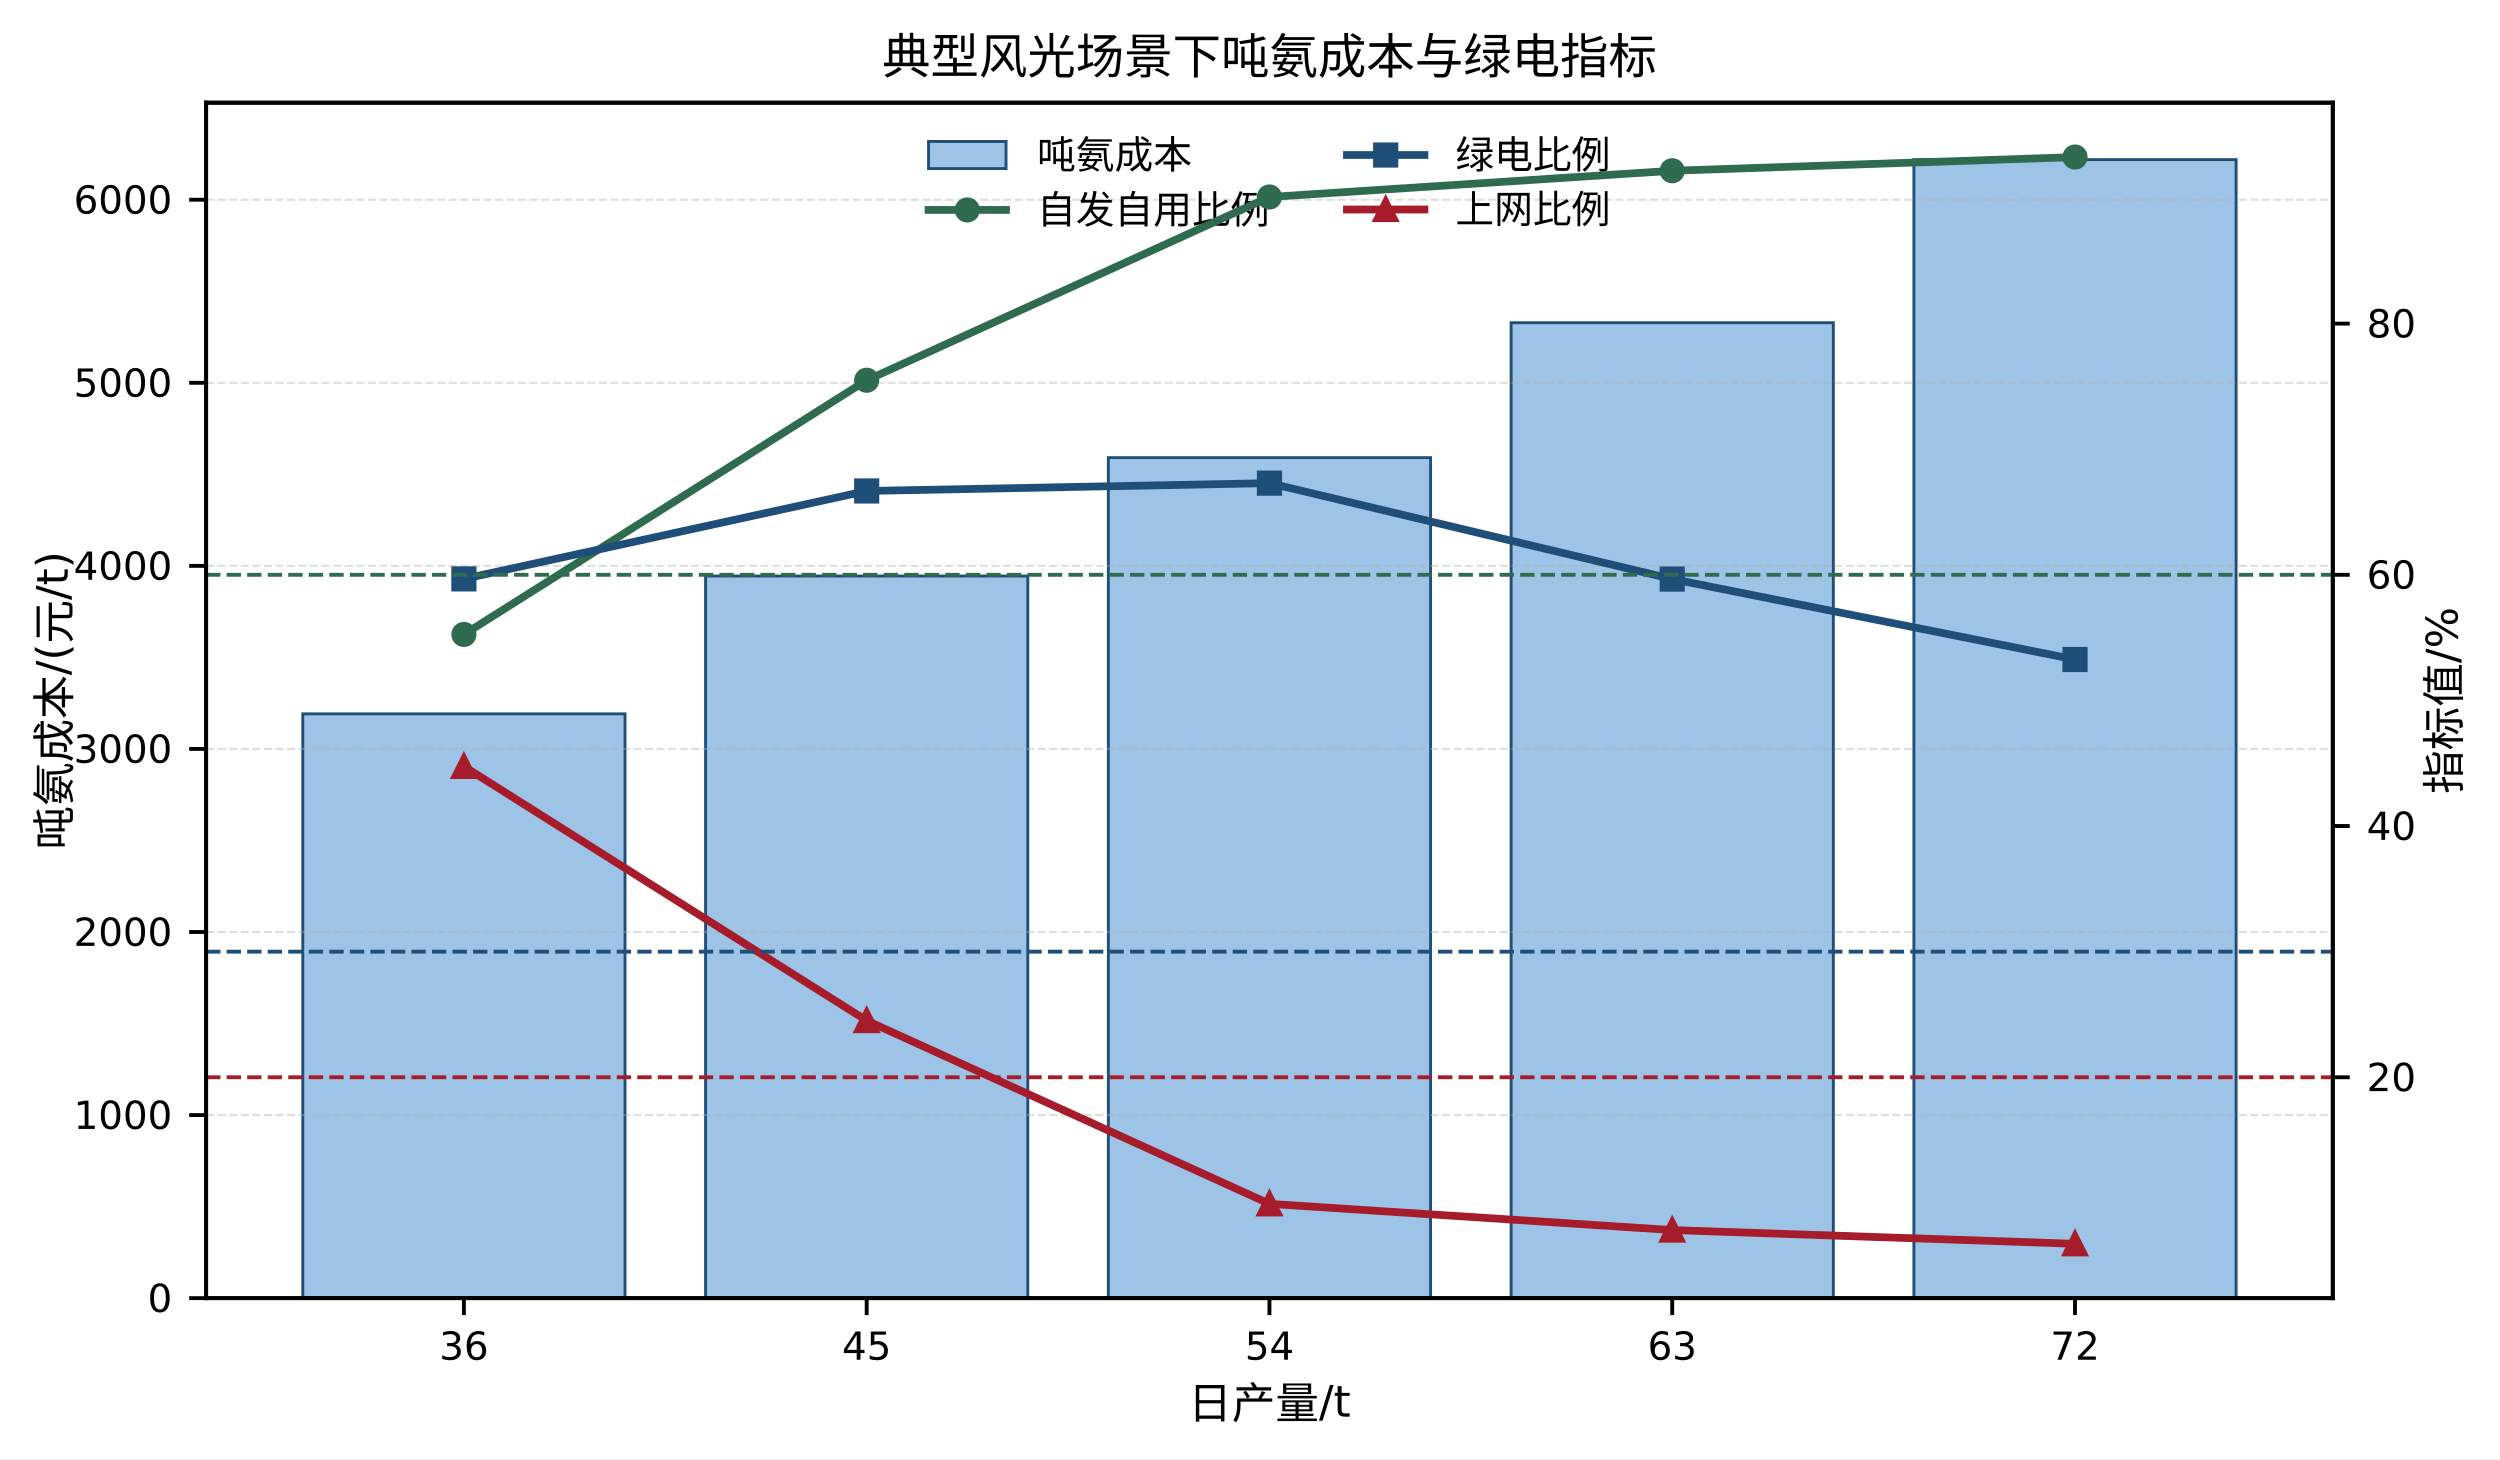
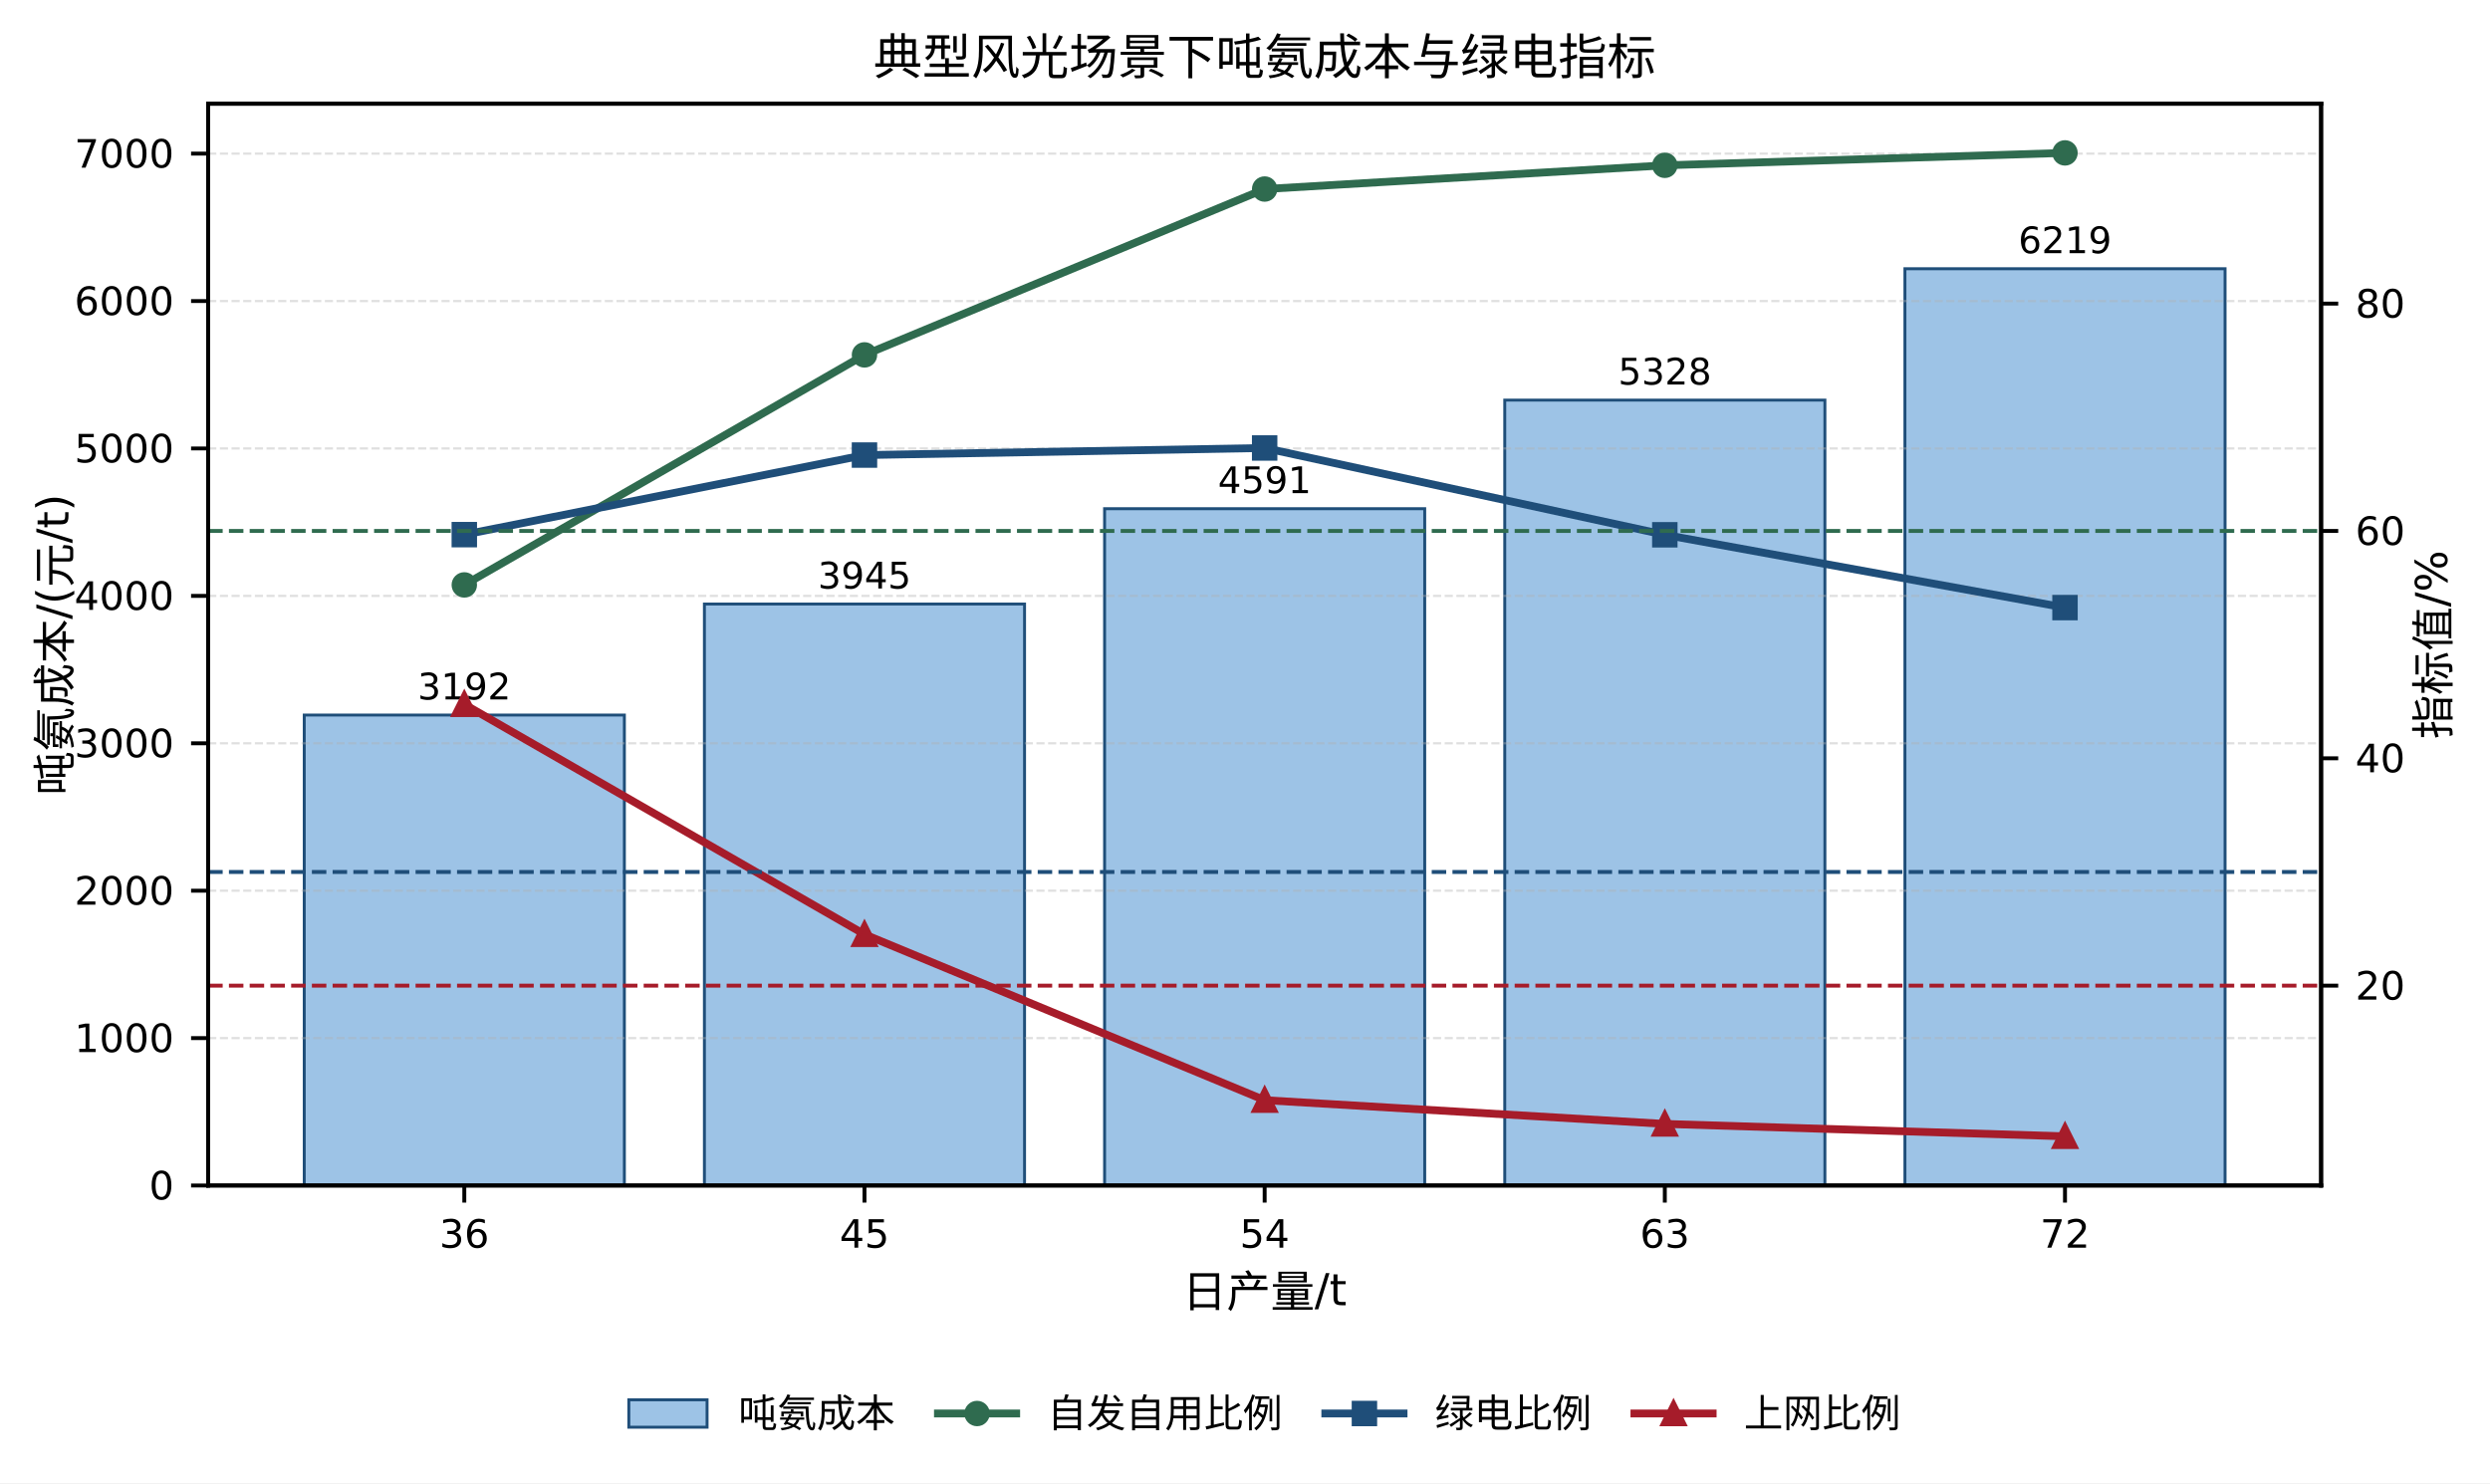
- <svg xmlns="http://www.w3.org/2000/svg" xmlns:xlink="http://www.w3.org/1999/xlink" width="516.275pt" height="301.327pt" viewBox="0 0 516.275 301.327" version="1.1">
+ <svg xmlns="http://www.w3.org/2000/svg" xmlns:xlink="http://www.w3.org/1999/xlink" width="509.099pt" height="303.242pt" viewBox="0 0 509.099 303.242" version="1.1">
  <defs>
    <style type="text/css">*{stroke-linejoin: round; stroke-linecap: butt}</style>
  </defs>
  <g id="figure_1">
    <g id="patch_1">
-       <path d="M 0 301.327  L 516.275 301.327  L 516.275 0  L 0 0  z " style="fill: #ffffff" />
+       <path d="M 0 303.242  L 509.099 303.242  L 509.099 0  L 0 0  z " style="fill: #ffffff" />
    </g>
    <g id="axes_1">
      <g id="patch_2">
-         <path d="M 42.567 268.08  L 481.743 268.08  L 481.743 21.208  L 42.567 21.208  z " style="fill: #ffffff" />
+         <path d="M 42.567 242.392  L 474.567 242.392  L 474.567 21.208  L 42.567 21.208  z " style="fill: #ffffff" />
      </g>
      <g id="patch_3">
-         <path d="M 62.53 268.08  L 129.072 268.08  L 129.072 147.418  L 62.53 147.418  z " clip-path="url(#p5c64883c56)" style="fill: #9dc3e6; stroke: #1f4e79; stroke-width: 0.6; stroke-linejoin: miter" />
+         <path d="M 62.204 242.392  L 127.658 242.392  L 127.658 146.195  L 62.204 146.195  z " clip-path="url(#pc3d837bdcd)" style="fill: #9dc3e6; stroke: #1f4e79; stroke-width: 0.6; stroke-linejoin: miter" />
      </g>
      <g id="patch_4">
-         <path d="M 145.707 268.08  L 212.249 268.08  L 212.249 118.955  L 145.707 118.955  z " clip-path="url(#p5c64883c56)" style="fill: #9dc3e6; stroke: #1f4e79; stroke-width: 0.6; stroke-linejoin: miter" />
+         <path d="M 144.022 242.392  L 209.476 242.392  L 209.476 123.504  L 144.022 123.504  z " clip-path="url(#pc3d837bdcd)" style="fill: #9dc3e6; stroke: #1f4e79; stroke-width: 0.6; stroke-linejoin: miter" />
      </g>
      <g id="patch_5">
-         <path d="M 228.884 268.08  L 295.426 268.08  L 295.426 94.506  L 228.884 94.506  z " clip-path="url(#p5c64883c56)" style="fill: #9dc3e6; stroke: #1f4e79; stroke-width: 0.6; stroke-linejoin: miter" />
+         <path d="M 225.84 242.392  L 291.294 242.392  L 291.294 104.011  L 225.84 104.011  z " clip-path="url(#pc3d837bdcd)" style="fill: #9dc3e6; stroke: #1f4e79; stroke-width: 0.6; stroke-linejoin: miter" />
      </g>
      <g id="patch_6">
-         <path d="M 312.061 268.08  L 378.603 268.08  L 378.603 66.651  L 312.061 66.651  z " clip-path="url(#p5c64883c56)" style="fill: #9dc3e6; stroke: #1f4e79; stroke-width: 0.6; stroke-linejoin: miter" />
+         <path d="M 307.658 242.392  L 373.113 242.392  L 373.113 81.805  L 307.658 81.805  z " clip-path="url(#pc3d837bdcd)" style="fill: #9dc3e6; stroke: #1f4e79; stroke-width: 0.6; stroke-linejoin: miter" />
      </g>
      <g id="patch_7">
-         <path d="M 395.239 268.08  L 461.78 268.08  L 461.78 32.964  L 395.239 32.964  z " clip-path="url(#p5c64883c56)" style="fill: #9dc3e6; stroke: #1f4e79; stroke-width: 0.6; stroke-linejoin: miter" />
+         <path d="M 389.476 242.392  L 454.931 242.392  L 454.931 54.948  L 389.476 54.948  z " clip-path="url(#pc3d837bdcd)" style="fill: #9dc3e6; stroke: #1f4e79; stroke-width: 0.6; stroke-linejoin: miter" />
      </g>
      <g id="matplotlib.axis_1">
        <g id="xtick_1">
          <g id="line2d_1">
            <defs>
-               <path id="m7f24185986" d="M 0 0  L 0 3.5  " style="stroke: #000000; stroke-width: 0.8" />
+               <path id="m5c8bd646f1" d="M 0 0  L 0 3.5  " style="stroke: #000000; stroke-width: 0.8" />
            </defs>
            <g>
-               <use xlink:href="#m7f24185986" x="95.801" y="268.08" style="stroke: #000000; stroke-width: 0.8" />
+               <use xlink:href="#m5c8bd646f1" x="94.931" y="242.392" style="stroke: #000000; stroke-width: 0.8" />
            </g>
          </g>
          <g id="text_1">
-             <text style="font-size: 8px; font-family: 'SimSun', 'Microsoft YaHei', 'SimHei', 'Arial Unicode MS', 'DejaVu Sans', sans-serif; text-anchor: middle" x="95.801" y="280.798" transform="rotate(-0 95.80062 280.7984)">36</text>
+             <text style="font-size: 8px; font-family: 'SimSun', 'Microsoft YaHei', 'SimHei', 'Arial Unicode MS', 'DejaVu Sans', sans-serif; text-anchor: middle" x="94.931" y="255.111" transform="rotate(-0 94.93082 255.1106)">36</text>
          </g>
        </g>
        <g id="xtick_2">
          <g id="line2d_2">
            <g>
-               <use xlink:href="#m7f24185986" x="178.978" y="268.08" style="stroke: #000000; stroke-width: 0.8" />
+               <use xlink:href="#m5c8bd646f1" x="176.749" y="242.392" style="stroke: #000000; stroke-width: 0.8" />
            </g>
          </g>
          <g id="text_2">
-             <text style="font-size: 8px; font-family: 'SimSun', 'Microsoft YaHei', 'SimHei', 'Arial Unicode MS', 'DejaVu Sans', sans-serif; text-anchor: middle" x="178.978" y="280.798" transform="rotate(-0 178.9778 280.7984)">45</text>
+             <text style="font-size: 8px; font-family: 'SimSun', 'Microsoft YaHei', 'SimHei', 'Arial Unicode MS', 'DejaVu Sans', sans-serif; text-anchor: middle" x="176.749" y="255.111" transform="rotate(-0 176.749 255.1106)">45</text>
          </g>
        </g>
        <g id="xtick_3">
          <g id="line2d_3">
            <g>
-               <use xlink:href="#m7f24185986" x="262.155" y="268.08" style="stroke: #000000; stroke-width: 0.8" />
+               <use xlink:href="#m5c8bd646f1" x="258.567" y="242.392" style="stroke: #000000; stroke-width: 0.8" />
            </g>
          </g>
          <g id="text_3">
-             <text style="font-size: 8px; font-family: 'SimSun', 'Microsoft YaHei', 'SimHei', 'Arial Unicode MS', 'DejaVu Sans', sans-serif; text-anchor: middle" x="262.155" y="280.798" transform="rotate(-0 262.1551 280.7984)">54</text>
+             <text style="font-size: 8px; font-family: 'SimSun', 'Microsoft YaHei', 'SimHei', 'Arial Unicode MS', 'DejaVu Sans', sans-serif; text-anchor: middle" x="258.567" y="255.111" transform="rotate(-0 258.5672 255.1106)">54</text>
          </g>
        </g>
        <g id="xtick_4">
          <g id="line2d_4">
            <g>
-               <use xlink:href="#m7f24185986" x="345.332" y="268.08" style="stroke: #000000; stroke-width: 0.8" />
+               <use xlink:href="#m5c8bd646f1" x="340.385" y="242.392" style="stroke: #000000; stroke-width: 0.8" />
            </g>
          </g>
          <g id="text_4">
-             <text style="font-size: 8px; font-family: 'SimSun', 'Microsoft YaHei', 'SimHei', 'Arial Unicode MS', 'DejaVu Sans', sans-serif; text-anchor: middle" x="345.332" y="280.798" transform="rotate(-0 345.3323 280.7984)">63</text>
+             <text style="font-size: 8px; font-family: 'SimSun', 'Microsoft YaHei', 'SimHei', 'Arial Unicode MS', 'DejaVu Sans', sans-serif; text-anchor: middle" x="340.385" y="255.111" transform="rotate(-0 340.3854 255.1106)">63</text>
          </g>
        </g>
        <g id="xtick_5">
          <g id="line2d_5">
            <g>
-               <use xlink:href="#m7f24185986" x="428.51" y="268.08" style="stroke: #000000; stroke-width: 0.8" />
+               <use xlink:href="#m5c8bd646f1" x="422.204" y="242.392" style="stroke: #000000; stroke-width: 0.8" />
            </g>
          </g>
          <g id="text_5">
-             <text style="font-size: 8px; font-family: 'SimSun', 'Microsoft YaHei', 'SimHei', 'Arial Unicode MS', 'DejaVu Sans', sans-serif; text-anchor: middle" x="428.51" y="280.798" transform="rotate(-0 428.5095 280.7984)">72</text>
+             <text style="font-size: 8px; font-family: 'SimSun', 'Microsoft YaHei', 'SimHei', 'Arial Unicode MS', 'DejaVu Sans', sans-serif; text-anchor: middle" x="422.204" y="255.111" transform="rotate(-0 422.2036 255.1106)">72</text>
          </g>
        </g>
        <g id="text_6">
-           <text style="font-size: 9px; font-family: 'SimSun', 'Microsoft YaHei', 'SimHei', 'Arial Unicode MS', 'DejaVu Sans', sans-serif; text-anchor: middle" x="262.155" y="292.966" transform="rotate(-0 262.1551 292.9664)">日产量/t</text>
+           <text style="font-size: 9px; font-family: 'SimSun', 'Microsoft YaHei', 'SimHei', 'Arial Unicode MS', 'DejaVu Sans', sans-serif; text-anchor: middle" x="258.567" y="267.279" transform="rotate(-0 258.5672 267.2785)">日产量/t</text>
        </g>
      </g>
      <g id="matplotlib.axis_2">
        <g id="ytick_1">
          <g id="line2d_6">
-             <path d="M 42.567 268.08  L 481.743 268.08  " clip-path="url(#p5c64883c56)" style="fill: none; stroke-dasharray: 1.665,0.72; stroke-dashoffset: 0; stroke: #b0b0b0; stroke-opacity: 0.4; stroke-width: 0.45" />
+             <path d="M 42.567 242.392  L 474.567 242.392  " clip-path="url(#pc3d837bdcd)" style="fill: none; stroke-dasharray: 1.665,0.72; stroke-dashoffset: 0; stroke: #b0b0b0; stroke-opacity: 0.4; stroke-width: 0.45" />
          </g>
          <g id="line2d_7">
            <defs>
-               <path id="m6d61562d8e" d="M 0 0  L -3.5 0  " style="stroke: #000000; stroke-width: 0.8" />
+               <path id="m41ea09302c" d="M 0 0  L -3.5 0  " style="stroke: #000000; stroke-width: 0.8" />
            </defs>
            <g>
-               <use xlink:href="#m6d61562d8e" x="42.567" y="268.08" style="stroke: #000000; stroke-width: 0.8" />
+               <use xlink:href="#m41ea09302c" x="42.567" y="242.392" style="stroke: #000000; stroke-width: 0.8" />
            </g>
          </g>
          <g id="text_7">
-             <text style="font-size: 8px; font-family: 'SimSun', 'Microsoft YaHei', 'SimHei', 'Arial Unicode MS', 'DejaVu Sans', sans-serif; text-anchor: end" x="35.567" y="270.939" transform="rotate(-0 35.56719 270.9391)">0</text>
+             <text style="font-size: 8px; font-family: 'SimSun', 'Microsoft YaHei', 'SimHei', 'Arial Unicode MS', 'DejaVu Sans', sans-serif; text-anchor: end" x="35.567" y="245.251" transform="rotate(-0 35.56719 245.2512)">0</text>
          </g>
        </g>
        <g id="ytick_2">
          <g id="line2d_8">
-             <path d="M 42.567 230.274  L 481.743 230.274  " clip-path="url(#p5c64883c56)" style="fill: none; stroke-dasharray: 1.665,0.72; stroke-dashoffset: 0; stroke: #b0b0b0; stroke-opacity: 0.4; stroke-width: 0.45" />
+             <path d="M 42.567 212.252  L 474.567 212.252  " clip-path="url(#pc3d837bdcd)" style="fill: none; stroke-dasharray: 1.665,0.72; stroke-dashoffset: 0; stroke: #b0b0b0; stroke-opacity: 0.4; stroke-width: 0.45" />
          </g>
          <g id="line2d_9">
            <g>
-               <use xlink:href="#m6d61562d8e" x="42.567" y="230.274" style="stroke: #000000; stroke-width: 0.8" />
+               <use xlink:href="#m41ea09302c" x="42.567" y="212.252" style="stroke: #000000; stroke-width: 0.8" />
            </g>
          </g>
          <g id="text_8">
-             <text style="font-size: 8px; font-family: 'SimSun', 'Microsoft YaHei', 'SimHei', 'Arial Unicode MS', 'DejaVu Sans', sans-serif; text-anchor: end" x="35.567" y="233.134" transform="rotate(-0 35.56719 233.1338)">1000</text>
+             <text style="font-size: 8px; font-family: 'SimSun', 'Microsoft YaHei', 'SimHei', 'Arial Unicode MS', 'DejaVu Sans', sans-serif; text-anchor: end" x="35.567" y="215.111" transform="rotate(-0 35.56719 215.1113)">1000</text>
          </g>
        </g>
        <g id="ytick_3">
          <g id="line2d_10">
-             <path d="M 42.567 192.469  L 481.743 192.469  " clip-path="url(#p5c64883c56)" style="fill: none; stroke-dasharray: 1.665,0.72; stroke-dashoffset: 0; stroke: #b0b0b0; stroke-opacity: 0.4; stroke-width: 0.45" />
+             <path d="M 42.567 182.112  L 474.567 182.112  " clip-path="url(#pc3d837bdcd)" style="fill: none; stroke-dasharray: 1.665,0.72; stroke-dashoffset: 0; stroke: #b0b0b0; stroke-opacity: 0.4; stroke-width: 0.45" />
          </g>
          <g id="line2d_11">
            <g>
-               <use xlink:href="#m6d61562d8e" x="42.567" y="192.469" style="stroke: #000000; stroke-width: 0.8" />
+               <use xlink:href="#m41ea09302c" x="42.567" y="182.112" style="stroke: #000000; stroke-width: 0.8" />
            </g>
          </g>
          <g id="text_9">
-             <text style="font-size: 8px; font-family: 'SimSun', 'Microsoft YaHei', 'SimHei', 'Arial Unicode MS', 'DejaVu Sans', sans-serif; text-anchor: end" x="35.567" y="195.329" transform="rotate(-0 35.56719 195.3286)">2000</text>
+             <text style="font-size: 8px; font-family: 'SimSun', 'Microsoft YaHei', 'SimHei', 'Arial Unicode MS', 'DejaVu Sans', sans-serif; text-anchor: end" x="35.567" y="184.971" transform="rotate(-0 35.56719 184.9714)">2000</text>
          </g>
        </g>
        <g id="ytick_4">
          <g id="line2d_12">
-             <path d="M 42.567 154.664  L 481.743 154.664  " clip-path="url(#p5c64883c56)" style="fill: none; stroke-dasharray: 1.665,0.72; stroke-dashoffset: 0; stroke: #b0b0b0; stroke-opacity: 0.4; stroke-width: 0.45" />
+             <path d="M 42.567 151.972  L 474.567 151.972  " clip-path="url(#pc3d837bdcd)" style="fill: none; stroke-dasharray: 1.665,0.72; stroke-dashoffset: 0; stroke: #b0b0b0; stroke-opacity: 0.4; stroke-width: 0.45" />
          </g>
          <g id="line2d_13">
            <g>
-               <use xlink:href="#m6d61562d8e" x="42.567" y="154.664" style="stroke: #000000; stroke-width: 0.8" />
+               <use xlink:href="#m41ea09302c" x="42.567" y="151.972" style="stroke: #000000; stroke-width: 0.8" />
            </g>
          </g>
          <g id="text_10">
-             <text style="font-size: 8px; font-family: 'SimSun', 'Microsoft YaHei', 'SimHei', 'Arial Unicode MS', 'DejaVu Sans', sans-serif; text-anchor: end" x="35.567" y="157.523" transform="rotate(-0 35.56719 157.5233)">3000</text>
+             <text style="font-size: 8px; font-family: 'SimSun', 'Microsoft YaHei', 'SimHei', 'Arial Unicode MS', 'DejaVu Sans', sans-serif; text-anchor: end" x="35.567" y="154.832" transform="rotate(-0 35.56719 154.8316)">3000</text>
          </g>
        </g>
        <g id="ytick_5">
          <g id="line2d_14">
-             <path d="M 42.567 116.859  L 481.743 116.859  " clip-path="url(#p5c64883c56)" style="fill: none; stroke-dasharray: 1.665,0.72; stroke-dashoffset: 0; stroke: #b0b0b0; stroke-opacity: 0.4; stroke-width: 0.45" />
+             <path d="M 42.567 121.832  L 474.567 121.832  " clip-path="url(#pc3d837bdcd)" style="fill: none; stroke-dasharray: 1.665,0.72; stroke-dashoffset: 0; stroke: #b0b0b0; stroke-opacity: 0.4; stroke-width: 0.45" />
          </g>
          <g id="line2d_15">
            <g>
-               <use xlink:href="#m6d61562d8e" x="42.567" y="116.859" style="stroke: #000000; stroke-width: 0.8" />
+               <use xlink:href="#m41ea09302c" x="42.567" y="121.832" style="stroke: #000000; stroke-width: 0.8" />
            </g>
          </g>
          <g id="text_11">
-             <text style="font-size: 8px; font-family: 'SimSun', 'Microsoft YaHei', 'SimHei', 'Arial Unicode MS', 'DejaVu Sans', sans-serif; text-anchor: end" x="35.567" y="119.718" transform="rotate(-0 35.56719 119.7181)">4000</text>
+             <text style="font-size: 8px; font-family: 'SimSun', 'Microsoft YaHei', 'SimHei', 'Arial Unicode MS', 'DejaVu Sans', sans-serif; text-anchor: end" x="35.567" y="124.692" transform="rotate(-0 35.56719 124.6917)">4000</text>
          </g>
        </g>
        <g id="ytick_6">
          <g id="line2d_16">
-             <path d="M 42.567 79.053  L 481.743 79.053  " clip-path="url(#p5c64883c56)" style="fill: none; stroke-dasharray: 1.665,0.72; stroke-dashoffset: 0; stroke: #b0b0b0; stroke-opacity: 0.4; stroke-width: 0.45" />
+             <path d="M 42.567 91.692  L 474.567 91.692  " clip-path="url(#pc3d837bdcd)" style="fill: none; stroke-dasharray: 1.665,0.72; stroke-dashoffset: 0; stroke: #b0b0b0; stroke-opacity: 0.4; stroke-width: 0.45" />
          </g>
          <g id="line2d_17">
            <g>
-               <use xlink:href="#m6d61562d8e" x="42.567" y="79.053" style="stroke: #000000; stroke-width: 0.8" />
+               <use xlink:href="#m41ea09302c" x="42.567" y="91.692" style="stroke: #000000; stroke-width: 0.8" />
            </g>
          </g>
          <g id="text_12">
-             <text style="font-size: 8px; font-family: 'SimSun', 'Microsoft YaHei', 'SimHei', 'Arial Unicode MS', 'DejaVu Sans', sans-serif; text-anchor: end" x="35.567" y="81.913" transform="rotate(-0 35.56719 81.91286)">5000</text>
+             <text style="font-size: 8px; font-family: 'SimSun', 'Microsoft YaHei', 'SimHei', 'Arial Unicode MS', 'DejaVu Sans', sans-serif; text-anchor: end" x="35.567" y="94.552" transform="rotate(-0 35.56719 94.55183)">5000</text>
          </g>
        </g>
        <g id="ytick_7">
          <g id="line2d_18">
-             <path d="M 42.567 41.248  L 481.743 41.248  " clip-path="url(#p5c64883c56)" style="fill: none; stroke-dasharray: 1.665,0.72; stroke-dashoffset: 0; stroke: #b0b0b0; stroke-opacity: 0.4; stroke-width: 0.45" />
+             <path d="M 42.567 61.553  L 474.567 61.553  " clip-path="url(#pc3d837bdcd)" style="fill: none; stroke-dasharray: 1.665,0.72; stroke-dashoffset: 0; stroke: #b0b0b0; stroke-opacity: 0.4; stroke-width: 0.45" />
          </g>
          <g id="line2d_19">
            <g>
-               <use xlink:href="#m6d61562d8e" x="42.567" y="41.248" style="stroke: #000000; stroke-width: 0.8" />
+               <use xlink:href="#m41ea09302c" x="42.567" y="61.553" style="stroke: #000000; stroke-width: 0.8" />
            </g>
          </g>
          <g id="text_13">
-             <text style="font-size: 8px; font-family: 'SimSun', 'Microsoft YaHei', 'SimHei', 'Arial Unicode MS', 'DejaVu Sans', sans-serif; text-anchor: end" x="35.567" y="44.108" transform="rotate(-0 35.56719 44.10761)">6000</text>
-           </g>
-         </g>
-         <g id="text_14">
-           <text style="font-size: 9px; font-family: 'SimSun', 'Microsoft YaHei', 'SimHei', 'Arial Unicode MS', 'DejaVu Sans', sans-serif; text-anchor: middle" x="14.407" y="144.644" transform="rotate(-90 14.40703 144.6438)">吨氨成本/(元/t)</text>
+             <text style="font-size: 8px; font-family: 'SimSun', 'Microsoft YaHei', 'SimHei', 'Arial Unicode MS', 'DejaVu Sans', sans-serif; text-anchor: end" x="35.567" y="64.412" transform="rotate(-0 35.56719 64.41196)">6000</text>
+           </g>
+         </g>
+         <g id="ytick_8">
+           <g id="line2d_20">
+             <path d="M 42.567 31.413  L 474.567 31.413  " clip-path="url(#pc3d837bdcd)" style="fill: none; stroke-dasharray: 1.665,0.72; stroke-dashoffset: 0; stroke: #b0b0b0; stroke-opacity: 0.4; stroke-width: 0.45" />
+           </g>
+           <g id="line2d_21">
+             <g>
+               <use xlink:href="#m41ea09302c" x="42.567" y="31.413" style="stroke: #000000; stroke-width: 0.8" />
+             </g>
+           </g>
+           <g id="text_14">
+             <text style="font-size: 8px; font-family: 'SimSun', 'Microsoft YaHei', 'SimHei', 'Arial Unicode MS', 'DejaVu Sans', sans-serif; text-anchor: end" x="35.567" y="34.272" transform="rotate(-0 35.56719 34.27209)">7000</text>
+           </g>
+         </g>
+         <g id="text_15">
+           <text style="font-size: 9px; font-family: 'SimSun', 'Microsoft YaHei', 'SimHei', 'Arial Unicode MS', 'DejaVu Sans', sans-serif; text-anchor: middle" x="14.407" y="131.8" transform="rotate(-90 14.40703 131.7998)">吨氨成本/(元/t)</text>
        </g>
      </g>
      <g id="patch_8">
-         <path d="M 42.567 268.08  L 42.567 21.208  " style="fill: none; stroke: #000000; stroke-width: 0.8; stroke-linejoin: miter; stroke-linecap: square" />
+         <path d="M 42.567 242.392  L 42.567 21.208  " style="fill: none; stroke: #000000; stroke-width: 0.8; stroke-linejoin: miter; stroke-linecap: square" />
      </g>
      <g id="patch_9">
-         <path d="M 481.743 268.08  L 481.743 21.208  " style="fill: none; stroke: #000000; stroke-width: 0.8; stroke-linejoin: miter; stroke-linecap: square" />
+         <path d="M 474.567 242.392  L 474.567 21.208  " style="fill: none; stroke: #000000; stroke-width: 0.8; stroke-linejoin: miter; stroke-linecap: square" />
      </g>
      <g id="patch_10">
-         <path d="M 42.567 268.08  L 481.743 268.08  " style="fill: none; stroke: #000000; stroke-width: 0.8; stroke-linejoin: miter; stroke-linecap: square" />
+         <path d="M 42.567 242.392  L 474.567 242.392  " style="fill: none; stroke: #000000; stroke-width: 0.8; stroke-linejoin: miter; stroke-linecap: square" />
      </g>
      <g id="patch_11">
-         <path d="M 42.567 21.208  L 481.743 21.208  " style="fill: none; stroke: #000000; stroke-width: 0.8; stroke-linejoin: miter; stroke-linecap: square" />
-       </g>
-       <g id="text_15">
-         <text style="font-size: 10px; font-family: 'SimSun', 'Microsoft YaHei', 'SimHei', 'Arial Unicode MS', 'DejaVu Sans', sans-serif; text-anchor: middle" x="262.155" y="15.208" transform="rotate(-0 262.1551 15.20781)">典型风光场景下吨氨成本与绿电指标</text>
+         <path d="M 42.567 21.208  L 474.567 21.208  " style="fill: none; stroke: #000000; stroke-width: 0.8; stroke-linejoin: miter; stroke-linecap: square" />
+       </g>
+       <g id="text_16">
+         <text style="font-size: 7.5px; font-family: 'SimSun', 'Microsoft YaHei', 'SimHei', 'Arial Unicode MS', 'DejaVu Sans', sans-serif; text-anchor: middle" x="94.931" y="143.017" transform="rotate(-0 94.93082 143.0165)">3192</text>
+       </g>
+       <g id="text_17">
+         <text style="font-size: 7.5px; font-family: 'SimSun', 'Microsoft YaHei', 'SimHei', 'Arial Unicode MS', 'DejaVu Sans', sans-serif; text-anchor: middle" x="176.749" y="120.325" transform="rotate(-0 176.749 120.3252)">3945</text>
+       </g>
+       <g id="text_18">
+         <text style="font-size: 7.5px; font-family: 'SimSun', 'Microsoft YaHei', 'SimHei', 'Arial Unicode MS', 'DejaVu Sans', sans-serif; text-anchor: middle" x="258.567" y="100.833" transform="rotate(-0 258.5672 100.8328)">4591</text>
+       </g>
+       <g id="text_19">
+         <text style="font-size: 7.5px; font-family: 'SimSun', 'Microsoft YaHei', 'SimHei', 'Arial Unicode MS', 'DejaVu Sans', sans-serif; text-anchor: middle" x="340.385" y="78.626" transform="rotate(-0 340.3854 78.62613)">5328</text>
+       </g>
+       <g id="text_20">
+         <text style="font-size: 7.5px; font-family: 'SimSun', 'Microsoft YaHei', 'SimHei', 'Arial Unicode MS', 'DejaVu Sans', sans-serif; text-anchor: middle" x="422.204" y="51.769" transform="rotate(-0 422.2036 51.76911)">6219</text>
+       </g>
+       <g id="text_21">
+         <text style="font-size: 10px; font-family: 'SimSun', 'Microsoft YaHei', 'SimHei', 'Arial Unicode MS', 'DejaVu Sans', sans-serif; text-anchor: middle" x="258.567" y="15.208" transform="rotate(-0 258.5672 15.20781)">典型风光场景下吨氨成本与绿电指标</text>
      </g>
      <g id="legend_1">
        <g id="patch_12">
-           <path d="M 191.755 34.814  L 207.755 34.814  L 207.755 29.214  L 191.755 29.214  z " style="fill: #9dc3e6; stroke: #1f4e79; stroke-width: 0.6; stroke-linejoin: miter" />
-         </g>
-         <g id="text_16">
-           <text style="font-size: 8px; font-family: 'SimSun', 'Microsoft YaHei', 'SimHei', 'Arial Unicode MS', 'DejaVu Sans', sans-serif; text-anchor: start" x="214.155" y="34.814" transform="rotate(-0 214.1551 34.81406)">吨氨成本</text>
-         </g>
-         <g id="line2d_20">
-           <path d="M 191.755 43.358  L 199.755 43.358  L 207.755 43.358  " style="fill: none; stroke: #2f6b4f; stroke-width: 1.6; stroke-linecap: square" />
+           <path d="M 128.567 291.811  L 144.567 291.811  L 144.567 286.211  L 128.567 286.211  z " style="fill: #9dc3e6; stroke: #1f4e79; stroke-width: 0.6; stroke-linejoin: miter" />
+         </g>
+         <g id="text_22">
+           <text style="font-size: 8px; font-family: 'SimSun', 'Microsoft YaHei', 'SimHei', 'Arial Unicode MS', 'DejaVu Sans', sans-serif; text-anchor: start" x="150.967" y="291.811" transform="rotate(-0 150.9672 291.8112)">吨氨成本</text>
+         </g>
+         <g id="line2d_22">
+           <path d="M 191.767 289.011  L 199.767 289.011  L 207.767 289.011  " style="fill: none; stroke: #2f6b4f; stroke-width: 1.6; stroke-linecap: square" />
          <defs>
-             <path id="m47fc84556d" d="M 0 2.1  C 0.557 2.1 1.091 1.879 1.485 1.485  C 1.879 1.091 2.1 0.557 2.1 0  C 2.1 -0.557 1.879 -1.091 1.485 -1.485  C 1.091 -1.879 0.557 -2.1 0 -2.1  C -0.557 -2.1 -1.091 -1.879 -1.485 -1.485  C -1.879 -1.091 -2.1 -0.557 -2.1 0  C -2.1 0.557 -1.879 1.091 -1.485 1.485  C -1.091 1.879 -0.557 2.1 0 2.1  z " style="stroke: #2f6b4f" />
+             <path id="m64204a01fe" d="M 0 2.1  C 0.557 2.1 1.091 1.879 1.485 1.485  C 1.879 1.091 2.1 0.557 2.1 0  C 2.1 -0.557 1.879 -1.091 1.485 -1.485  C 1.091 -1.879 0.557 -2.1 0 -2.1  C -0.557 -2.1 -1.091 -1.879 -1.485 -1.485  C -1.879 -1.091 -2.1 -0.557 -2.1 0  C -2.1 0.557 -1.879 1.091 -1.485 1.485  C -1.091 1.879 -0.557 2.1 0 2.1  z " style="stroke: #2f6b4f" />
          </defs>
          <g>
-             <use xlink:href="#m47fc84556d" x="199.755" y="43.358" style="fill: #2f6b4f; stroke: #2f6b4f" />
-           </g>
-         </g>
-         <g id="text_17">
-           <text style="font-size: 8px; font-family: 'SimSun', 'Microsoft YaHei', 'SimHei', 'Arial Unicode MS', 'DejaVu Sans', sans-serif; text-anchor: start" x="214.155" y="46.158" transform="rotate(-0 214.1551 46.15781)">自发自用比例</text>
-         </g>
-         <g id="line2d_21">
-           <path d="M 278.155 32.014  L 286.155 32.014  L 294.155 32.014  " style="fill: none; stroke: #1f4e79; stroke-width: 1.6; stroke-linecap: square" />
+             <use xlink:href="#m64204a01fe" x="199.767" y="289.011" style="fill: #2f6b4f; stroke: #2f6b4f" />
+           </g>
+         </g>
+         <g id="text_23">
+           <text style="font-size: 8px; font-family: 'SimSun', 'Microsoft YaHei', 'SimHei', 'Arial Unicode MS', 'DejaVu Sans', sans-serif; text-anchor: start" x="214.167" y="291.811" transform="rotate(-0 214.1672 291.8112)">自发自用比例</text>
+         </g>
+         <g id="line2d_23">
+           <path d="M 270.967 289.011  L 278.967 289.011  L 286.967 289.011  " style="fill: none; stroke: #1f4e79; stroke-width: 1.6; stroke-linecap: square" />
          <defs>
-             <path id="m38080edd20" d="M -2.1 2.1  L 2.1 2.1  L 2.1 -2.1  L -2.1 -2.1  z " style="stroke: #1f4e79; stroke-linejoin: miter" />
+             <path id="md080c89571" d="M -2.1 2.1  L 2.1 2.1  L 2.1 -2.1  L -2.1 -2.1  z " style="stroke: #1f4e79; stroke-linejoin: miter" />
          </defs>
          <g>
-             <use xlink:href="#m38080edd20" x="286.155" y="32.014" style="fill: #1f4e79; stroke: #1f4e79; stroke-linejoin: miter" />
-           </g>
-         </g>
-         <g id="text_18">
-           <text style="font-size: 8px; font-family: 'SimSun', 'Microsoft YaHei', 'SimHei', 'Arial Unicode MS', 'DejaVu Sans', sans-serif; text-anchor: start" x="300.555" y="34.814" transform="rotate(-0 300.5551 34.81406)">绿电比例</text>
-         </g>
-         <g id="line2d_22">
-           <path d="M 278.155 43.264  L 286.155 43.264  L 294.155 43.264  " style="fill: none; stroke: #a61c2a; stroke-width: 1.6; stroke-linecap: square" />
+             <use xlink:href="#md080c89571" x="278.967" y="289.011" style="fill: #1f4e79; stroke: #1f4e79; stroke-linejoin: miter" />
+           </g>
+         </g>
+         <g id="text_24">
+           <text style="font-size: 8px; font-family: 'SimSun', 'Microsoft YaHei', 'SimHei', 'Arial Unicode MS', 'DejaVu Sans', sans-serif; text-anchor: start" x="293.367" y="291.811" transform="rotate(-0 293.3672 291.8112)">绿电比例</text>
+         </g>
+         <g id="line2d_24">
+           <path d="M 334.167 289.011  L 342.167 289.011  L 350.167 289.011  " style="fill: none; stroke: #a61c2a; stroke-width: 1.6; stroke-linecap: square" />
          <defs>
-             <path id="m6e1ec7400c" d="M 0 -2.1  L -2.1 2.1  L 2.1 2.1  z " style="stroke: #a61c2a; stroke-linejoin: miter" />
+             <path id="mde786536f8" d="M 0 -2.1  L -2.1 2.1  L 2.1 2.1  z " style="stroke: #a61c2a; stroke-linejoin: miter" />
          </defs>
          <g>
-             <use xlink:href="#m6e1ec7400c" x="286.155" y="43.264" style="fill: #a61c2a; stroke: #a61c2a; stroke-linejoin: miter" />
-           </g>
-         </g>
-         <g id="text_19">
-           <text style="font-size: 8px; font-family: 'SimSun', 'Microsoft YaHei', 'SimHei', 'Arial Unicode MS', 'DejaVu Sans', sans-serif; text-anchor: start" x="300.555" y="46.064" transform="rotate(-0 300.5551 46.06406)">上网比例</text>
+             <use xlink:href="#mde786536f8" x="342.167" y="289.011" style="fill: #a61c2a; stroke: #a61c2a; stroke-linejoin: miter" />
+           </g>
+         </g>
+         <g id="text_25">
+           <text style="font-size: 8px; font-family: 'SimSun', 'Microsoft YaHei', 'SimHei', 'Arial Unicode MS', 'DejaVu Sans', sans-serif; text-anchor: start" x="356.567" y="291.811" transform="rotate(-0 356.5672 291.8112)">上网比例</text>
        </g>
      </g>
    </g>
    <g id="axes_2">
      <g id="matplotlib.axis_3">
-         <g id="ytick_8">
-           <g id="line2d_23">
+         <g id="ytick_9">
+           <g id="line2d_25">
            <defs>
-               <path id="me188a9650e" d="M 0 0  L 3.5 0  " style="stroke: #000000; stroke-width: 0.8" />
+               <path id="mbaadd735bd" d="M 0 0  L 3.5 0  " style="stroke: #000000; stroke-width: 0.8" />
            </defs>
            <g>
-               <use xlink:href="#me188a9650e" x="481.743" y="222.465" style="stroke: #000000; stroke-width: 0.8" />
-             </g>
-           </g>
-           <g id="text_20">
-             <text style="font-size: 8px; font-family: 'SimSun', 'Microsoft YaHei', 'SimHei', 'Arial Unicode MS', 'DejaVu Sans', sans-serif; text-anchor: start" x="488.743" y="225.324" transform="rotate(-0 488.743 225.3241)">20</text>
-           </g>
-         </g>
-         <g id="ytick_9">
-           <g id="line2d_24">
-             <g>
-               <use xlink:href="#me188a9650e" x="481.743" y="170.584" style="stroke: #000000; stroke-width: 0.8" />
-             </g>
-           </g>
-           <g id="text_21">
-             <text style="font-size: 8px; font-family: 'SimSun', 'Microsoft YaHei', 'SimHei', 'Arial Unicode MS', 'DejaVu Sans', sans-serif; text-anchor: start" x="488.743" y="173.443" transform="rotate(-0 488.743 173.4434)">40</text>
+               <use xlink:href="#mbaadd735bd" x="474.567" y="201.523" style="stroke: #000000; stroke-width: 0.8" />
+             </g>
+           </g>
+           <g id="text_26">
+             <text style="font-size: 8px; font-family: 'SimSun', 'Microsoft YaHei', 'SimHei', 'Arial Unicode MS', 'DejaVu Sans', sans-serif; text-anchor: start" x="481.567" y="204.383" transform="rotate(-0 481.5672 204.3826)">20</text>
          </g>
        </g>
        <g id="ytick_10">
-           <g id="line2d_25">
-             <g>
-               <use xlink:href="#me188a9650e" x="481.743" y="118.703" style="stroke: #000000; stroke-width: 0.8" />
-             </g>
-           </g>
-           <g id="text_22">
-             <text style="font-size: 8px; font-family: 'SimSun', 'Microsoft YaHei', 'SimHei', 'Arial Unicode MS', 'DejaVu Sans', sans-serif; text-anchor: start" x="488.743" y="121.563" transform="rotate(-0 488.743 121.5628)">60</text>
+           <g id="line2d_26">
+             <g>
+               <use xlink:href="#mbaadd735bd" x="474.567" y="155.041" style="stroke: #000000; stroke-width: 0.8" />
+             </g>
+           </g>
+           <g id="text_27">
+             <text style="font-size: 8px; font-family: 'SimSun', 'Microsoft YaHei', 'SimHei', 'Arial Unicode MS', 'DejaVu Sans', sans-serif; text-anchor: start" x="481.567" y="157.9" transform="rotate(-0 481.5672 157.9003)">40</text>
          </g>
        </g>
        <g id="ytick_11">
-           <g id="line2d_26">
-             <g>
-               <use xlink:href="#me188a9650e" x="481.743" y="66.823" style="stroke: #000000; stroke-width: 0.8" />
-             </g>
-           </g>
-           <g id="text_23">
-             <text style="font-size: 8px; font-family: 'SimSun', 'Microsoft YaHei', 'SimHei', 'Arial Unicode MS', 'DejaVu Sans', sans-serif; text-anchor: start" x="488.743" y="69.682" transform="rotate(-0 488.743 69.68215)">80</text>
-           </g>
-         </g>
-         <g id="text_24">
-           <text style="font-size: 9px; font-family: 'SimSun', 'Microsoft YaHei', 'SimHei', 'Arial Unicode MS', 'DejaVu Sans', sans-serif; text-anchor: middle" x="507.915" y="144.644" transform="rotate(-90 507.9148 144.6438)">指标值/%</text>
-         </g>
-       </g>
-       <g id="line2d_27">
-         <path d="M 95.801 131.02  L 178.978 78.525  L 262.155 40.678  L 345.332 35.262  L 428.51 32.429  " clip-path="url(#p5c64883c56)" style="fill: none; stroke: #2f6b4f; stroke-width: 1.6; stroke-linecap: square" />
-         <g clip-path="url(#p5c64883c56)">
-           <use xlink:href="#m47fc84556d" x="95.801" y="131.02" style="fill: #2f6b4f; stroke: #2f6b4f" />
-           <use xlink:href="#m47fc84556d" x="178.978" y="78.525" style="fill: #2f6b4f; stroke: #2f6b4f" />
-           <use xlink:href="#m47fc84556d" x="262.155" y="40.678" style="fill: #2f6b4f; stroke: #2f6b4f" />
-           <use xlink:href="#m47fc84556d" x="345.332" y="35.262" style="fill: #2f6b4f; stroke: #2f6b4f" />
-           <use xlink:href="#m47fc84556d" x="428.51" y="32.429" style="fill: #2f6b4f; stroke: #2f6b4f" />
-         </g>
-       </g>
-       <g id="line2d_28">
-         <path d="M 95.801 119.546  L 178.978 101.389  L 262.155 99.772  L 345.332 119.581  L 428.51 136.197  " clip-path="url(#p5c64883c56)" style="fill: none; stroke: #1f4e79; stroke-width: 1.6; stroke-linecap: square" />
-         <g clip-path="url(#p5c64883c56)">
-           <use xlink:href="#m38080edd20" x="95.801" y="119.546" style="fill: #1f4e79; stroke: #1f4e79; stroke-linejoin: miter" />
-           <use xlink:href="#m38080edd20" x="178.978" y="101.389" style="fill: #1f4e79; stroke: #1f4e79; stroke-linejoin: miter" />
-           <use xlink:href="#m38080edd20" x="262.155" y="99.772" style="fill: #1f4e79; stroke: #1f4e79; stroke-linejoin: miter" />
-           <use xlink:href="#m38080edd20" x="345.332" y="119.581" style="fill: #1f4e79; stroke: #1f4e79; stroke-linejoin: miter" />
-           <use xlink:href="#m38080edd20" x="428.51" y="136.197" style="fill: #1f4e79; stroke: #1f4e79; stroke-linejoin: miter" />
+           <g id="line2d_27">
+             <g>
+               <use xlink:href="#mbaadd735bd" x="474.567" y="108.559" style="stroke: #000000; stroke-width: 0.8" />
+             </g>
+           </g>
+           <g id="text_28">
+             <text style="font-size: 8px; font-family: 'SimSun', 'Microsoft YaHei', 'SimHei', 'Arial Unicode MS', 'DejaVu Sans', sans-serif; text-anchor: start" x="481.567" y="111.418" transform="rotate(-0 481.5672 111.418)">60</text>
+           </g>
+         </g>
+         <g id="ytick_12">
+           <g id="line2d_28">
+             <g>
+               <use xlink:href="#mbaadd735bd" x="474.567" y="62.076" style="stroke: #000000; stroke-width: 0.8" />
+             </g>
+           </g>
+           <g id="text_29">
+             <text style="font-size: 8px; font-family: 'SimSun', 'Microsoft YaHei', 'SimHei', 'Arial Unicode MS', 'DejaVu Sans', sans-serif; text-anchor: start" x="481.567" y="64.936" transform="rotate(-0 481.5672 64.93576)">80</text>
+           </g>
+         </g>
+         <g id="text_30">
+           <text style="font-size: 9px; font-family: 'SimSun', 'Microsoft YaHei', 'SimHei', 'Arial Unicode MS', 'DejaVu Sans', sans-serif; text-anchor: middle" x="500.739" y="131.8" transform="rotate(-90 500.7391 131.7998)">指标值/%</text>
        </g>
      </g>
      <g id="line2d_29">
-         <path d="M 95.801 158.268  L 178.978 210.763  L 262.155 248.61  L 345.332 254.025  L 428.51 256.858  " clip-path="url(#p5c64883c56)" style="fill: none; stroke: #a61c2a; stroke-width: 1.6; stroke-linecap: square" />
-         <g clip-path="url(#p5c64883c56)">
-           <use xlink:href="#m6e1ec7400c" x="95.801" y="158.268" style="fill: #a61c2a; stroke: #a61c2a; stroke-linejoin: miter" />
-           <use xlink:href="#m6e1ec7400c" x="178.978" y="210.763" style="fill: #a61c2a; stroke: #a61c2a; stroke-linejoin: miter" />
-           <use xlink:href="#m6e1ec7400c" x="262.155" y="248.61" style="fill: #a61c2a; stroke: #a61c2a; stroke-linejoin: miter" />
-           <use xlink:href="#m6e1ec7400c" x="345.332" y="254.025" style="fill: #a61c2a; stroke: #a61c2a; stroke-linejoin: miter" />
-           <use xlink:href="#m6e1ec7400c" x="428.51" y="256.858" style="fill: #a61c2a; stroke: #a61c2a; stroke-linejoin: miter" />
+         <path d="M 94.931 119.593  L 176.749 72.561  L 258.567 38.652  L 340.385 33.8  L 422.204 31.262  " clip-path="url(#pc3d837bdcd)" style="fill: none; stroke: #2f6b4f; stroke-width: 1.6; stroke-linecap: square" />
+         <g clip-path="url(#pc3d837bdcd)">
+           <use xlink:href="#m64204a01fe" x="94.931" y="119.593" style="fill: #2f6b4f; stroke: #2f6b4f" />
+           <use xlink:href="#m64204a01fe" x="176.749" y="72.561" style="fill: #2f6b4f; stroke: #2f6b4f" />
+           <use xlink:href="#m64204a01fe" x="258.567" y="38.652" style="fill: #2f6b4f; stroke: #2f6b4f" />
+           <use xlink:href="#m64204a01fe" x="340.385" y="33.8" style="fill: #2f6b4f; stroke: #2f6b4f" />
+           <use xlink:href="#m64204a01fe" x="422.204" y="31.262" style="fill: #2f6b4f; stroke: #2f6b4f" />
        </g>
      </g>
      <g id="line2d_30">
-         <path d="M 42.567 118.703  L 481.743 118.703  " clip-path="url(#p5c64883c56)" style="fill: none; stroke-dasharray: 2.96,1.28; stroke-dashoffset: 0; stroke: #2f6b4f; stroke-width: 0.8" />
+         <path d="M 94.931 109.313  L 176.749 93.046  L 258.567 91.597  L 340.385 109.345  L 422.204 124.232  " clip-path="url(#pc3d837bdcd)" style="fill: none; stroke: #1f4e79; stroke-width: 1.6; stroke-linecap: square" />
+         <g clip-path="url(#pc3d837bdcd)">
+           <use xlink:href="#md080c89571" x="94.931" y="109.313" style="fill: #1f4e79; stroke: #1f4e79; stroke-linejoin: miter" />
+           <use xlink:href="#md080c89571" x="176.749" y="93.046" style="fill: #1f4e79; stroke: #1f4e79; stroke-linejoin: miter" />
+           <use xlink:href="#md080c89571" x="258.567" y="91.597" style="fill: #1f4e79; stroke: #1f4e79; stroke-linejoin: miter" />
+           <use xlink:href="#md080c89571" x="340.385" y="109.345" style="fill: #1f4e79; stroke: #1f4e79; stroke-linejoin: miter" />
+           <use xlink:href="#md080c89571" x="422.204" y="124.232" style="fill: #1f4e79; stroke: #1f4e79; stroke-linejoin: miter" />
+         </g>
      </g>
      <g id="line2d_31">
-         <path d="M 42.567 196.524  L 481.743 196.524  " clip-path="url(#p5c64883c56)" style="fill: none; stroke-dasharray: 2.96,1.28; stroke-dashoffset: 0; stroke: #1f4e79; stroke-width: 0.8" />
+         <path d="M 94.931 144.006  L 176.749 191.039  L 258.567 224.948  L 340.385 229.8  L 422.204 232.338  " clip-path="url(#pc3d837bdcd)" style="fill: none; stroke: #a61c2a; stroke-width: 1.6; stroke-linecap: square" />
+         <g clip-path="url(#pc3d837bdcd)">
+           <use xlink:href="#mde786536f8" x="94.931" y="144.006" style="fill: #a61c2a; stroke: #a61c2a; stroke-linejoin: miter" />
+           <use xlink:href="#mde786536f8" x="176.749" y="191.039" style="fill: #a61c2a; stroke: #a61c2a; stroke-linejoin: miter" />
+           <use xlink:href="#mde786536f8" x="258.567" y="224.948" style="fill: #a61c2a; stroke: #a61c2a; stroke-linejoin: miter" />
+           <use xlink:href="#mde786536f8" x="340.385" y="229.8" style="fill: #a61c2a; stroke: #a61c2a; stroke-linejoin: miter" />
+           <use xlink:href="#mde786536f8" x="422.204" y="232.338" style="fill: #a61c2a; stroke: #a61c2a; stroke-linejoin: miter" />
+         </g>
      </g>
      <g id="line2d_32">
-         <path d="M 42.567 222.465  L 481.743 222.465  " clip-path="url(#p5c64883c56)" style="fill: none; stroke-dasharray: 2.96,1.28; stroke-dashoffset: 0; stroke: #a61c2a; stroke-width: 0.8" />
+         <path d="M 42.567 108.559  L 474.567 108.559  " clip-path="url(#pc3d837bdcd)" style="fill: none; stroke-dasharray: 2.96,1.28; stroke-dashoffset: 0; stroke: #2f6b4f; stroke-width: 0.8" />
+       </g>
+       <g id="line2d_33">
+         <path d="M 42.567 178.282  L 474.567 178.282  " clip-path="url(#pc3d837bdcd)" style="fill: none; stroke-dasharray: 2.96,1.28; stroke-dashoffset: 0; stroke: #1f4e79; stroke-width: 0.8" />
+       </g>
+       <g id="line2d_34">
+         <path d="M 42.567 201.523  L 474.567 201.523  " clip-path="url(#pc3d837bdcd)" style="fill: none; stroke-dasharray: 2.96,1.28; stroke-dashoffset: 0; stroke: #a61c2a; stroke-width: 0.8" />
      </g>
      <g id="patch_13">
-         <path d="M 42.567 268.08  L 42.567 21.208  " style="fill: none; stroke: #000000; stroke-width: 0.8; stroke-linejoin: miter; stroke-linecap: square" />
+         <path d="M 42.567 242.392  L 42.567 21.208  " style="fill: none; stroke: #000000; stroke-width: 0.8; stroke-linejoin: miter; stroke-linecap: square" />
      </g>
      <g id="patch_14">
-         <path d="M 481.743 268.08  L 481.743 21.208  " style="fill: none; stroke: #000000; stroke-width: 0.8; stroke-linejoin: miter; stroke-linecap: square" />
+         <path d="M 474.567 242.392  L 474.567 21.208  " style="fill: none; stroke: #000000; stroke-width: 0.8; stroke-linejoin: miter; stroke-linecap: square" />
      </g>
      <g id="patch_15">
-         <path d="M 42.567 268.08  L 481.743 268.08  " style="fill: none; stroke: #000000; stroke-width: 0.8; stroke-linejoin: miter; stroke-linecap: square" />
+         <path d="M 42.567 242.392  L 474.567 242.392  " style="fill: none; stroke: #000000; stroke-width: 0.8; stroke-linejoin: miter; stroke-linecap: square" />
      </g>
      <g id="patch_16">
-         <path d="M 42.567 21.208  L 481.743 21.208  " style="fill: none; stroke: #000000; stroke-width: 0.8; stroke-linejoin: miter; stroke-linecap: square" />
+         <path d="M 42.567 21.208  L 474.567 21.208  " style="fill: none; stroke: #000000; stroke-width: 0.8; stroke-linejoin: miter; stroke-linecap: square" />
      </g>
    </g>
  </g>
  <defs>
-     <clipPath id="p5c64883c56">
-       <rect x="42.567" y="21.208" width="439.176" height="246.872" />
+     <clipPath id="pc3d837bdcd">
+       <rect x="42.567" y="21.208" width="432" height="221.184" />
    </clipPath>
  </defs>
</svg>
